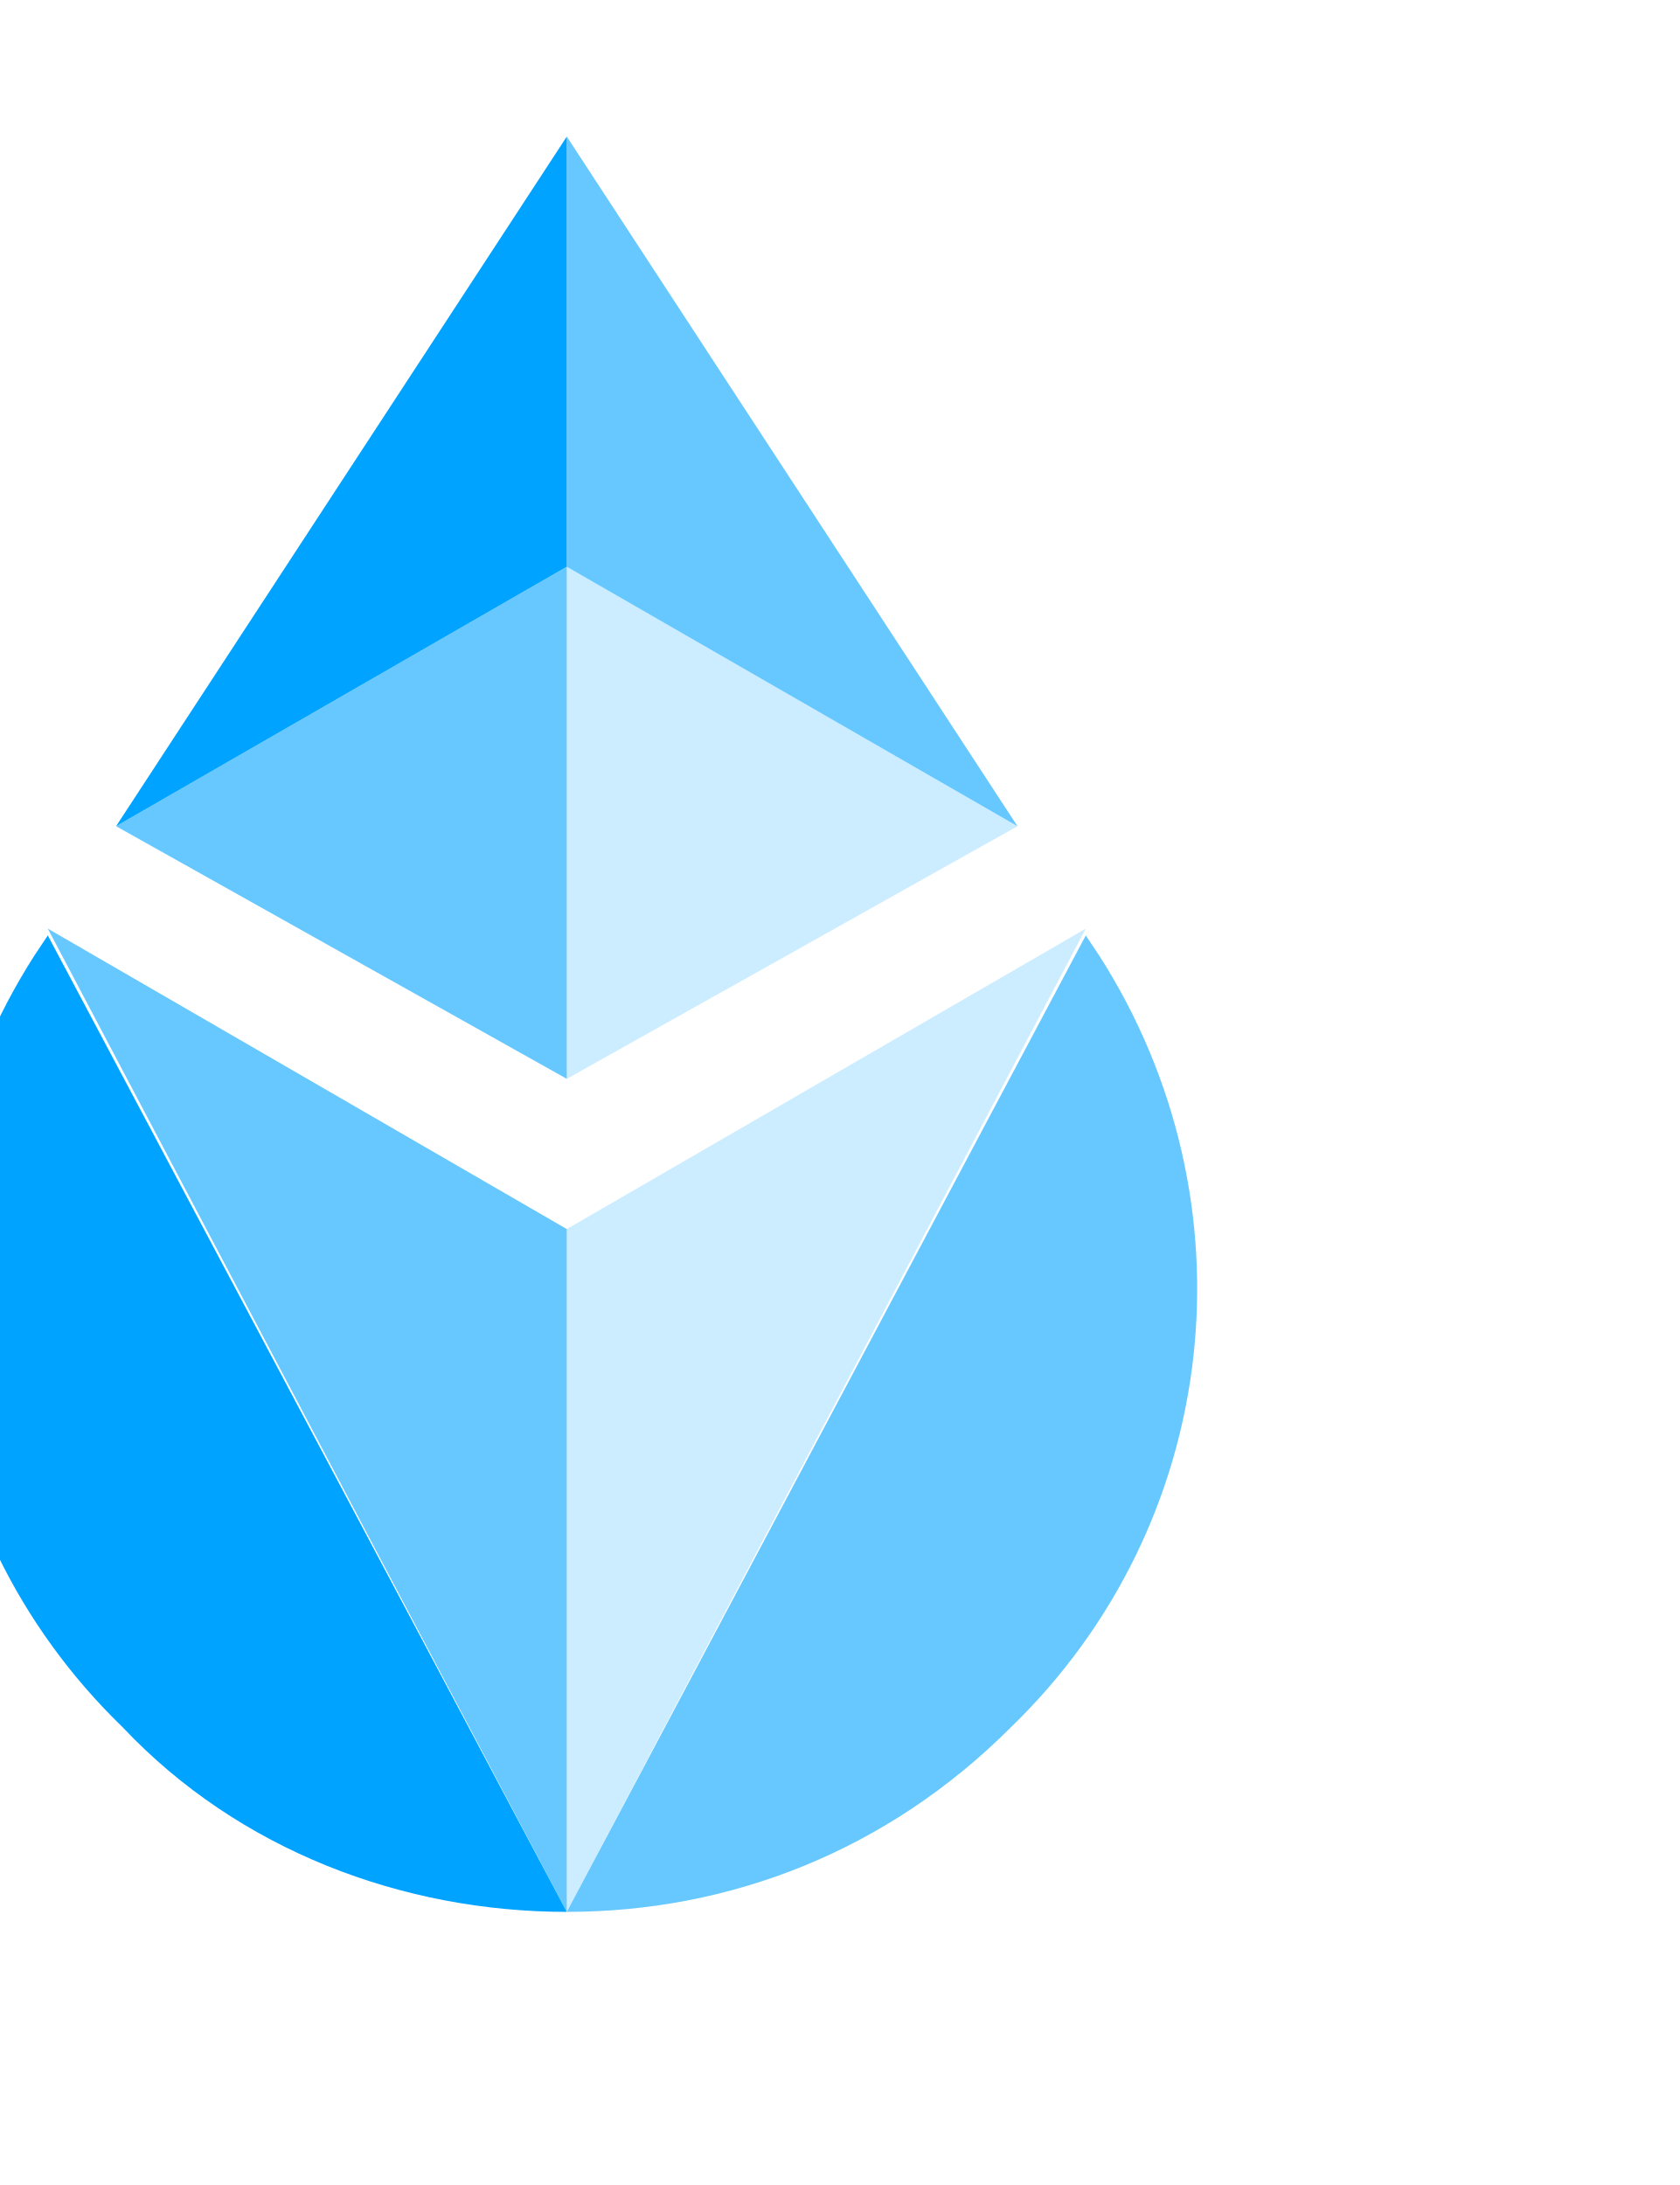
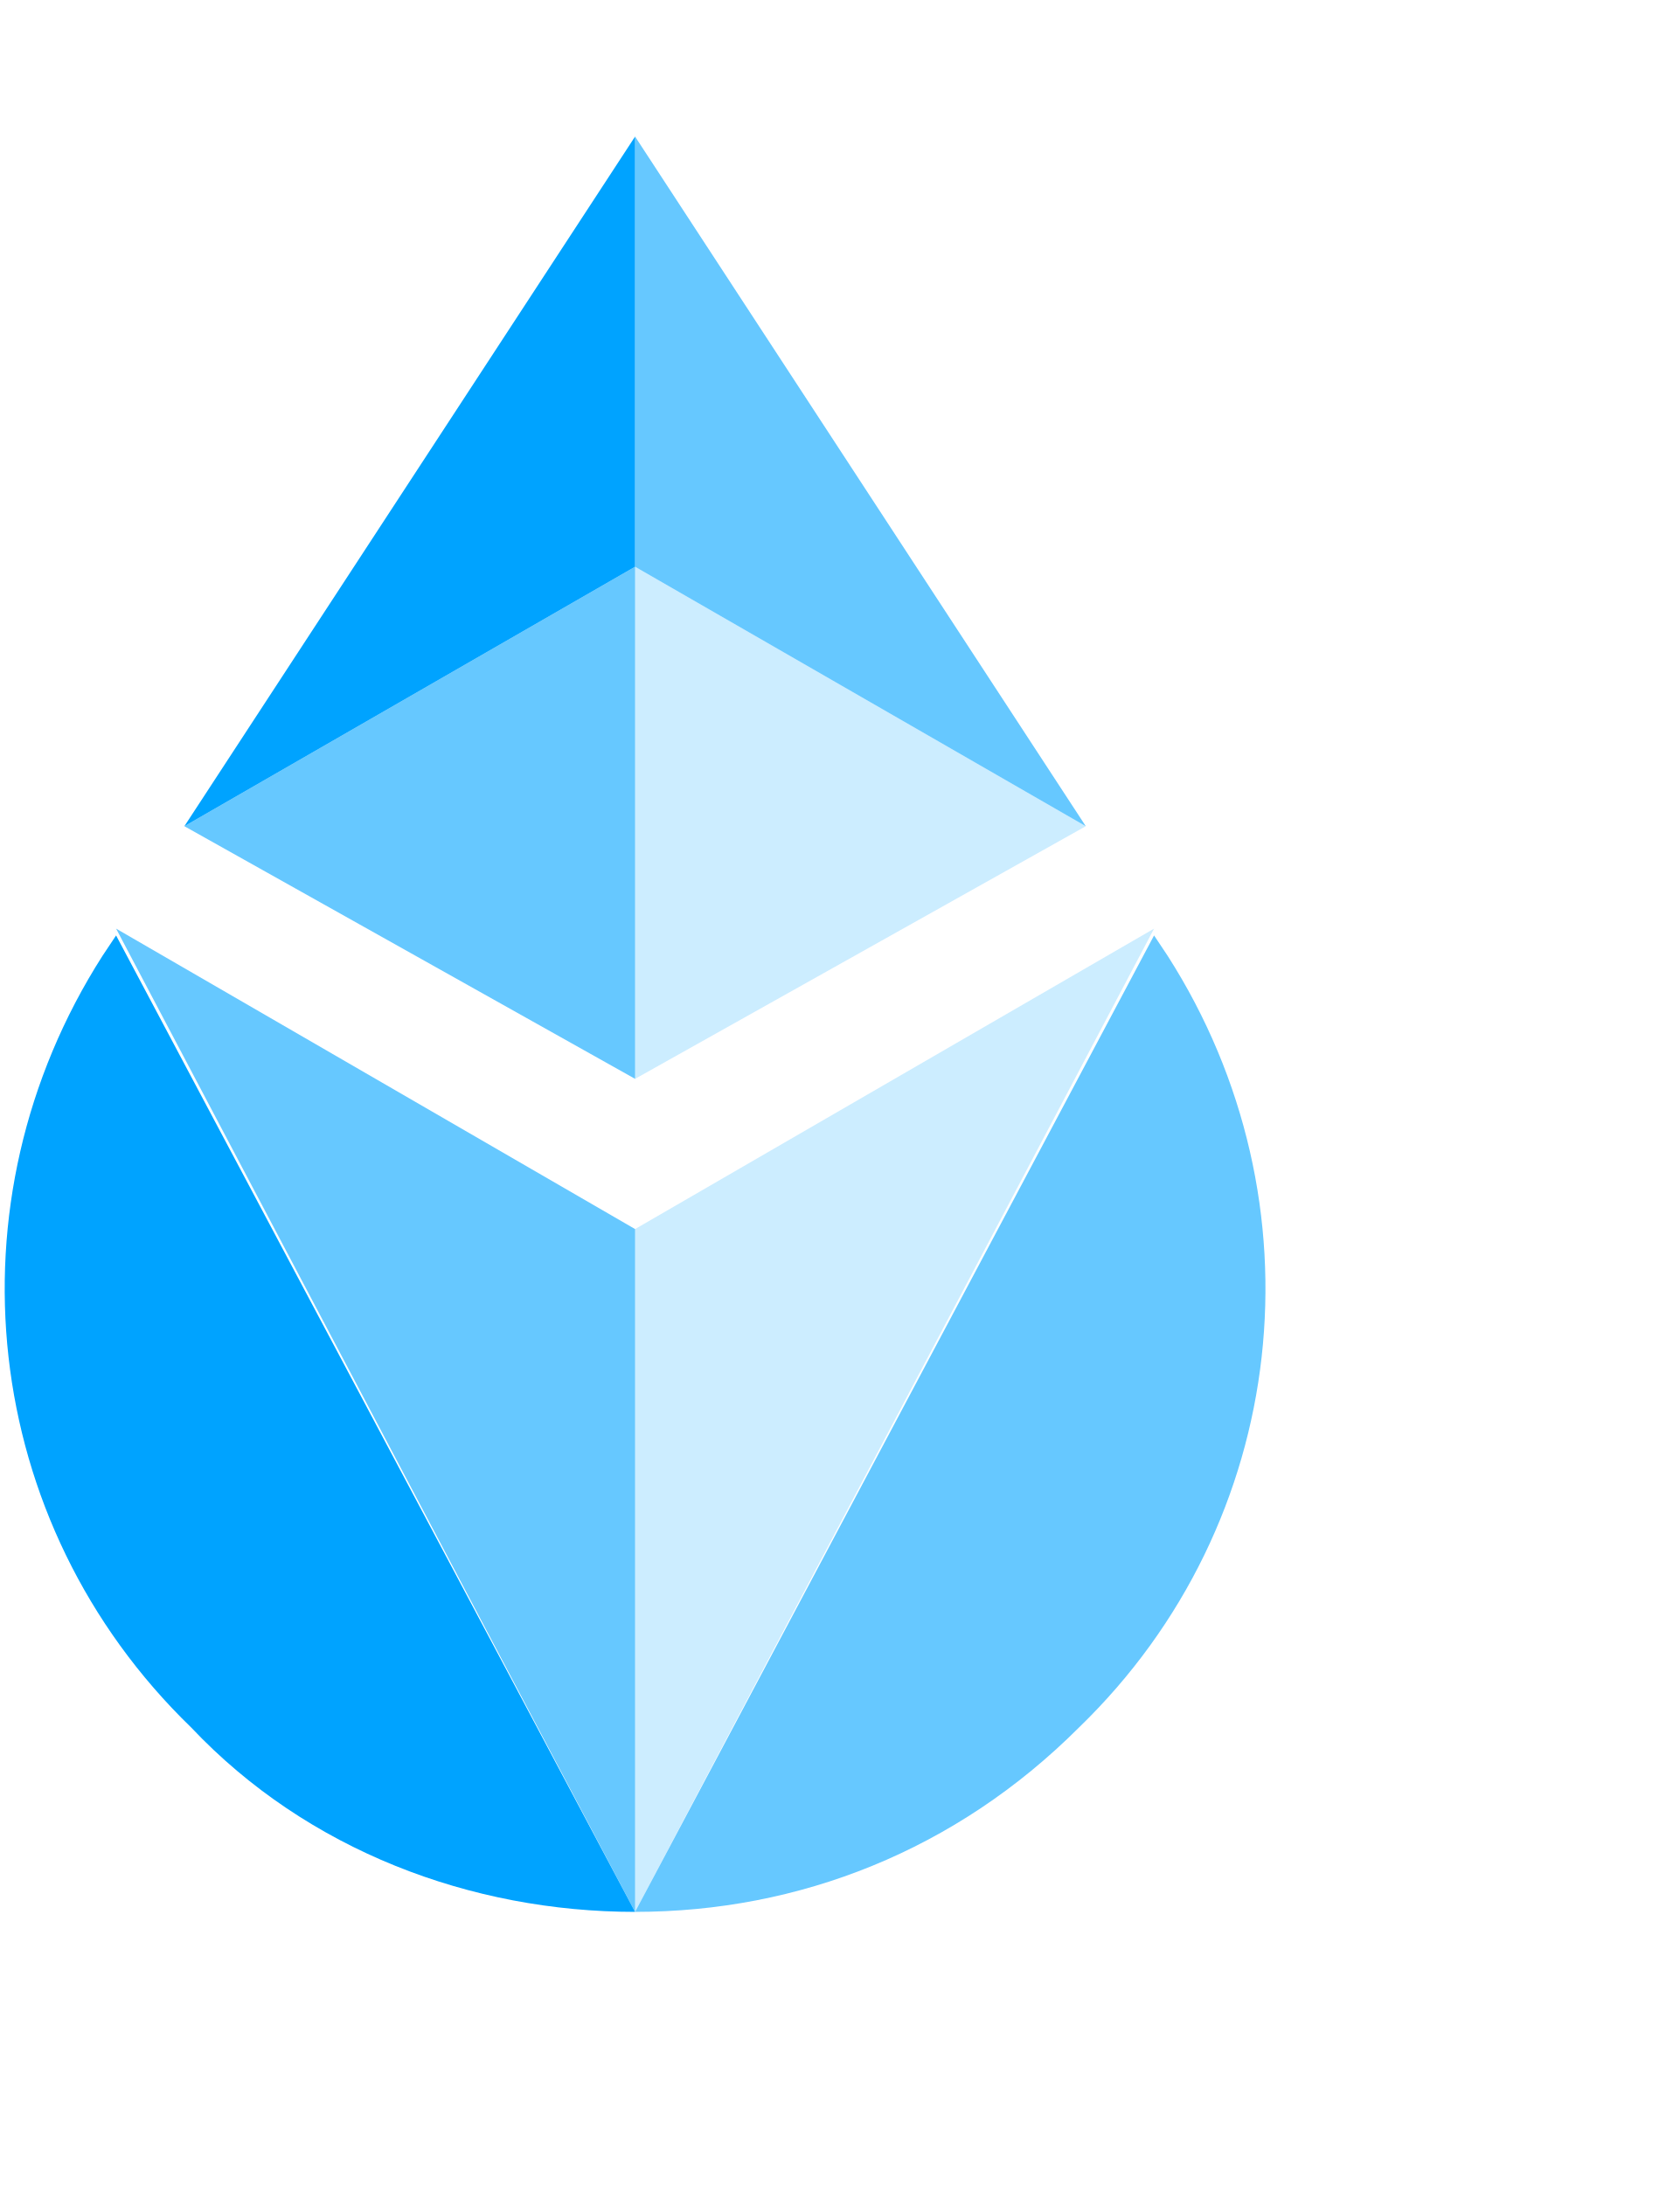
- <svg xmlns="http://www.w3.org/2000/svg" version="1.1" id="Layer_1" x="0px" y="0px" viewBox="1 -2 24.6 32" style="enable-background:new 0 0 18.6 26;" xml:space="preserve">
+ <svg xmlns="http://www.w3.org/2000/svg" version="1.1" id="Layer_1" x="0px" y="0px" viewBox="0 -2 24.6 32" style="enable-background:new 0 0 18.6 26;" xml:space="preserve">
  <style type="text/css">
	.st0{fill:#00A3FF;}
	.st1{opacity:0.6;fill:#00A3FF;enable-background:new    ;}
	.st2{opacity:0.2;fill:#00A3FF;enable-background:new    ;}
</style>
  <path class="st0" d="M1.7,11.7L1.5,12c-2.3,3.6-1.8,8.3,1.3,11.3C4.5,25.1,6.9,26,9.3,26C9.3,26,9.3,26,1.7,11.7z" />
  <path class="st1" d="M9.3,16l-7.6-4.4C9.3,26,9.3,26,9.3,26C9.3,22.9,9.3,19.3,9.3,16z" />
  <path class="st1" d="M16.9,11.7l0.2,0.3c2.3,3.6,1.8,8.3-1.3,11.3C14,25.1,11.7,26,9.3,26C9.3,26,9.3,26,16.9,11.7z" />
  <path class="st2" d="M9.3,16l7.6-4.4C9.3,26,9.3,26,9.3,26C9.3,22.9,9.3,19.3,9.3,16z" />
  <path class="st2" d="M9.3,6.3v7.5l6.6-3.7L9.3,6.3z" />
  <path class="st1" d="M9.3,6.3l-6.6,3.8l6.6,3.7V6.3z" />
  <path class="st0" d="M9.3,0L2.7,10.1l6.6-3.8V0z" />
  <path class="st1" d="M9.3,6.3l6.6,3.8L9.3,0V6.3z" />
</svg>
